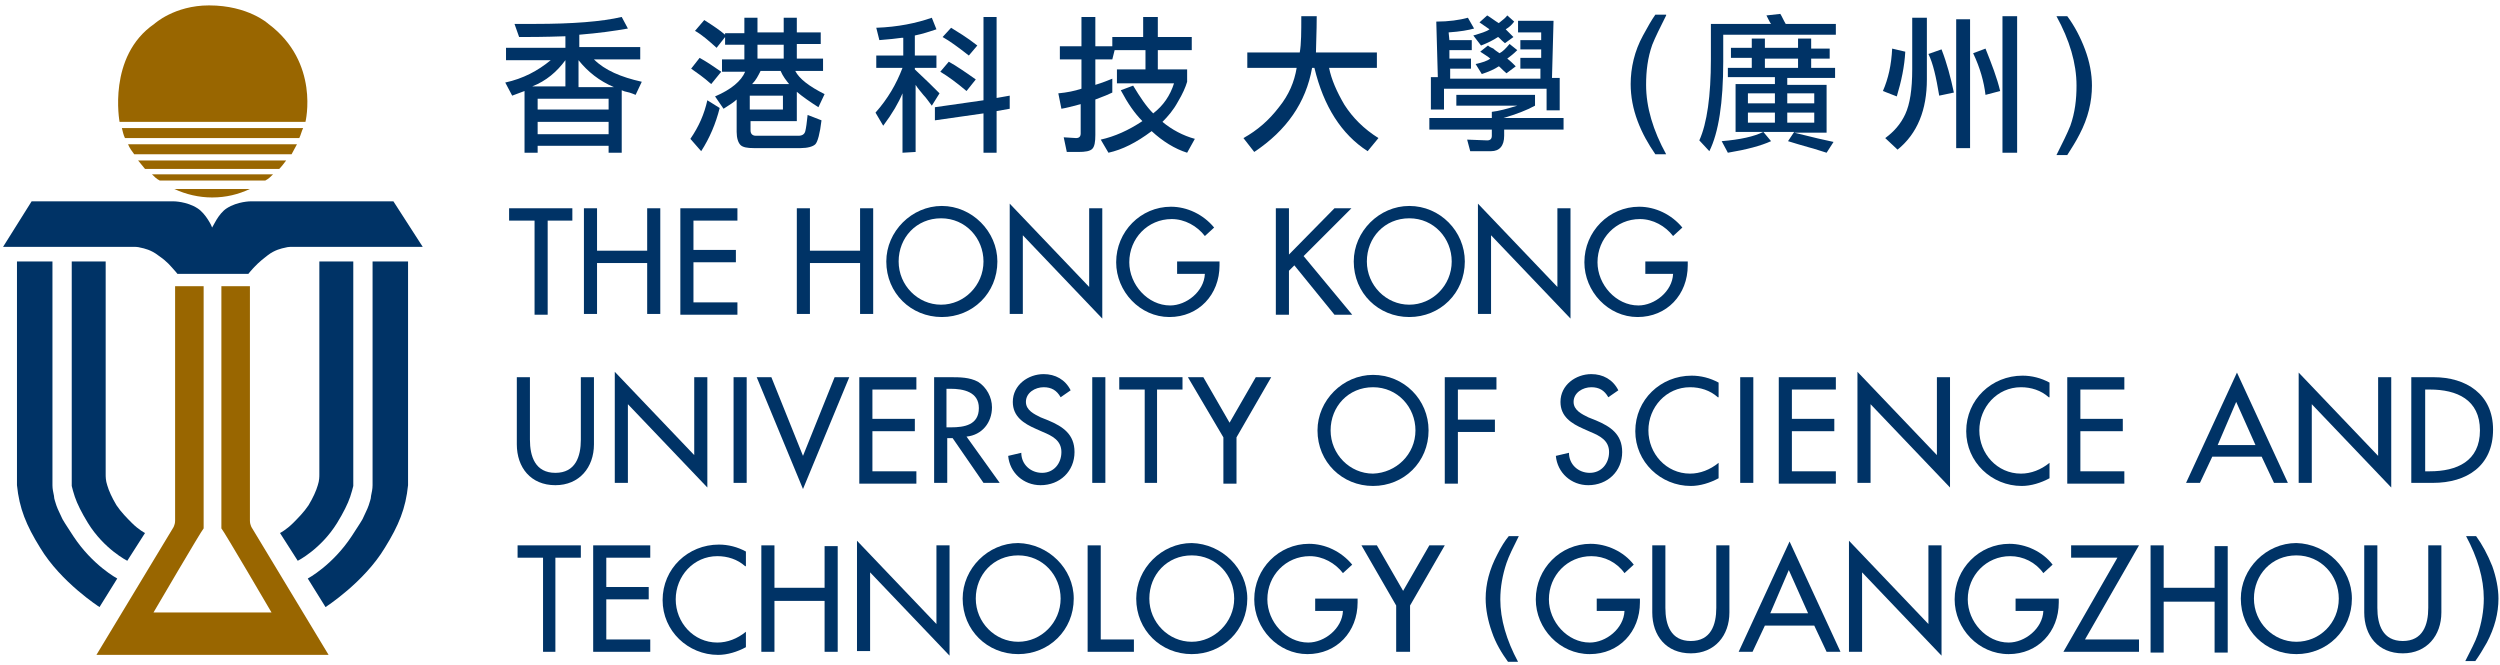
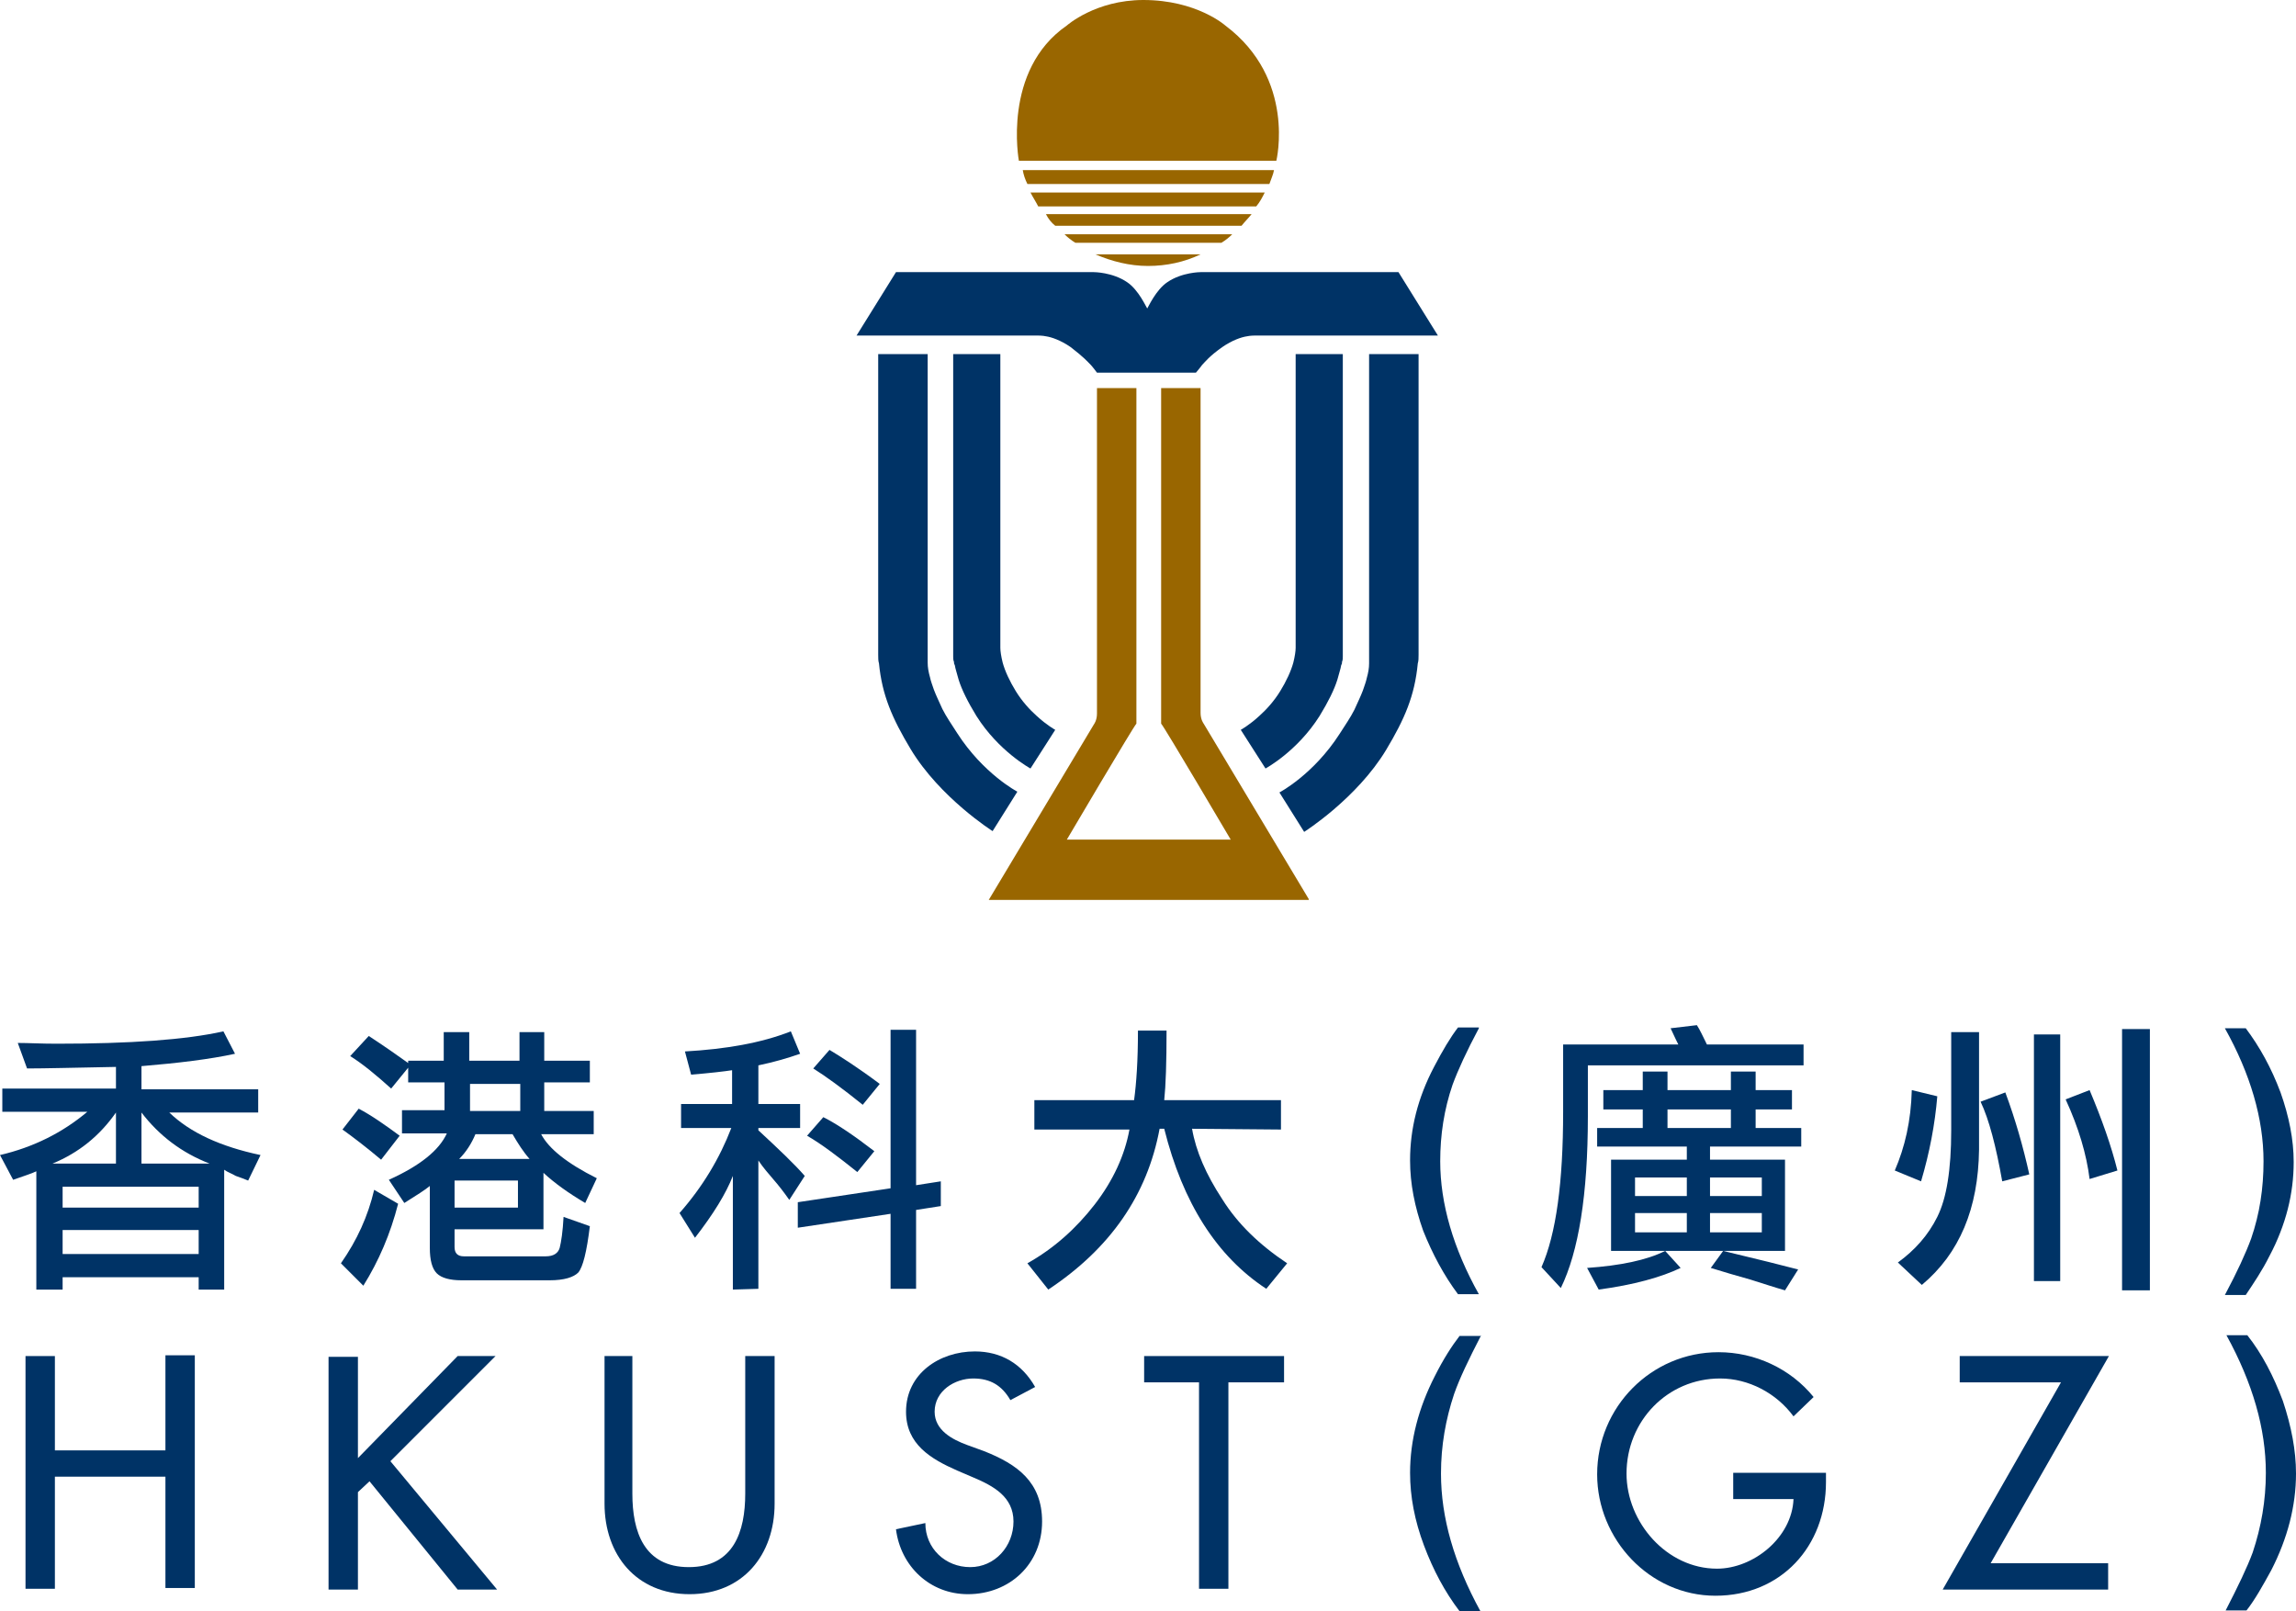
- <svg xmlns="http://www.w3.org/2000/svg" version="1.1" id="Layer_1" x="0px" y="0px" viewBox="0 0 324.1 86.1" style="enable-background:new 0 0 324.1 86.1;" xml:space="preserve">
+ <svg xmlns="http://www.w3.org/2000/svg" version="1.1" id="圖層_1" x="0px" y="0px" width="297px" height="208.3px" viewBox="0 0 297 208.3" style="enable-background:new 0 0 297 208.3;" xml:space="preserve">
  <style type="text/css">
	.st0{fill:#996600;}
	.st1{fill:#003366;}
</style>
  <g>
    <g>
      <g>
        <g>
-           <path class="st0" d="M42.6,84.9l-9.9-16.4c0,0-0.3-0.4-0.3-1l0-0.4v-0.8V37.1h-3.7v30.5v0.9c0.3,0.3,6.5,10.9,6.5,10.9H19.9      c0,0,6.2-10.6,6.5-10.9v-0.9V37.1h-3.7v29.2v0.8l0,0.4c0,0.6-0.3,1-0.3,1l-9.9,16.4H42.6z" />
+           <path class="st0" d="M169.3,116.3l-13.6-22.7c0,0-0.4-0.5-0.4-1.4l0-0.5v-1.2V50.2h-5.1v42.1v1.3c0.4,0.4,9,15,9,15h-21.2      c0,0,8.6-14.6,9-15v-1.3V50.2h-5.1v40.4v1.2l0,0.5c0,0.9-0.4,1.4-0.4,1.4l-13.6,22.7H169.3z" />
        </g>
        <g>
-           <path class="st0" d="M39.6,15.8c0,0,1.9-7.7-4.8-12.7c0,0-2.6-2.4-7.7-2.4c-4.5,0-7.1,2.4-7.1,2.4c-6.1,4.2-4.5,12.7-4.5,12.7      H39.6z" />
-           <path class="st0" d="M16.2,17.9h22.6c0.2-0.4,0.3-0.9,0.5-1.3H15.8C15.9,17,16,17.5,16.2,17.9z" />
-           <path class="st0" d="M38.5,18.7H16.6c0.2,0.5,0.5,0.9,0.8,1.3h20.4C38,19.6,38.3,19.1,38.5,18.7z" />
-           <path class="st0" d="M18.8,21.9h17.4c0.3-0.3,0.6-0.7,0.9-1.1H17.9C18.2,21.2,18.5,21.5,18.8,21.9z" />
-           <path class="st0" d="M20.7,23.4h13.7c0.4-0.2,0.7-0.5,1-0.8H19.7C20,22.9,20.3,23.2,20.7,23.4z" />
-           <path class="st0" d="M22.6,24.5c1.5,0.7,3.2,1.1,4.9,1.1c1.8,0,3.4-0.4,4.9-1.1H22.6z" />
+           <path class="st0" d="M165.1,20.8c0,0,2.6-10.6-6.6-17.5c0,0-3.7-3.3-10.6-3.3c-6.2,0-9.9,3.3-9.9,3.3      c-8.4,5.8-6.2,17.5-6.2,17.5H165.1z" />
+           <path class="st0" d="M132.9,23.8h31.3c0.2-0.6,0.5-1.2,0.6-1.8h-32.5C132.4,22.6,132.6,23.2,132.9,23.8z" />
+           <path class="st0" d="M163.6,24.9h-30.3c0.3,0.6,0.7,1.2,1,1.8h28.2C163,26.1,163.3,25.5,163.6,24.9z" />
+           <path class="st0" d="M136.5,29.2h24.1c0.4-0.5,0.9-1,1.3-1.5h-26.6C135.6,28.3,136,28.8,136.5,29.2z" />
+           <path class="st0" d="M139.1,31.4h18.9c0.5-0.3,1-0.7,1.4-1.1h-21.7C138.1,30.7,138.6,31.1,139.1,31.4z" />
+           <path class="st0" d="M141.7,32.9c2.1,0.9,4.4,1.5,6.8,1.5c2.4,0,4.7-0.5,6.8-1.5H141.7z" />
        </g>
-         <path class="st1" d="M51,26.1H32.5c0,0-1.7,0-3.1,0.9c-1.1,0.7-1.8,2.4-1.9,2.5h0c0-0.1-0.8-1.8-1.9-2.5     c-1.4-0.9-3.1-0.9-3.1-0.9H4.1l-3.7,5.9h17c0,0,0.5,0,0.8,0.1c0.5,0.1,1.4,0.3,2.3,1c1.3,0.9,1.6,1.4,1.9,1.7     c0.2,0.2,0.6,0.7,0.6,0.7h4.2h0.5l0,0H29h3.2c0,0,0.4-0.5,0.6-0.7c0.3-0.3,0.7-0.8,1.9-1.7c0.9-0.7,1.8-0.9,2.3-1     c0.3-0.1,0.8-0.1,0.8-0.1h17L51,26.1z" />
+         <path class="st1" d="M180.9,35.2h-25.6c0,0-2.4,0-4.3,1.3c-1.5,1-2.5,3.3-2.6,3.4h0c-0.1-0.1-1.1-2.4-2.6-3.4     c-1.9-1.3-4.3-1.3-4.3-1.3h-25.6l-5.1,8.2h23.4c0,0,0.7,0,1.1,0.1c0.7,0.1,1.9,0.5,3.2,1.4c1.7,1.3,2.2,1.9,2.6,2.3     c0.2,0.2,0.8,1,0.8,1h5.7h0.7l0,0h2h4.4c0,0,0.6-0.7,0.8-1c0.4-0.4,0.9-1.1,2.6-2.3c1.3-0.9,2.5-1.3,3.2-1.4     c0.4-0.1,1.1-0.1,1.1-0.1H186L180.9,35.2z" />
        <g>
          <g>
-             <path class="st1" d="M2.2,33.9v27.8c0,0,0,0.3,0,0.4c0,0.3,0,0.6,0,0.8c0.3,3,1.2,5.2,3,8.1c2.7,4.5,7.7,7.7,7.7,7.7l2.3-3.7       c0,0-3.2-1.7-5.7-5.5c-0.5-0.8-1-1.5-1.4-2.2c-0.3-0.7-0.6-1.2-0.8-1.8c-0.1-0.4-0.3-0.8-0.3-1.2c-0.1-0.5-0.2-0.9-0.2-1.4       c0-0.2,0-0.9,0-0.9v-0.1V33.9H2.2z" />
-             <path class="st1" d="M9.3,33.9V62c0,0,0,0.1,0,0.2c0,0.1,0,0.3,0,0.5c0,0.1,0,0.2,0,0.3c0.1,0.4,0.2,0.8,0.4,1.4       c0.3,0.9,0.9,2.1,1.7,3.4c2.1,3.4,5.1,4.9,5.1,4.9l2.3-3.6c0,0-0.8-0.4-1.7-1.3c-0.6-0.6-1.4-1.4-2-2.3c-0.6-1-1-1.9-1.2-2.6       c-0.2-0.6-0.2-1.1-0.2-1.4c0-0.3,0-0.4,0-0.4V33.9H9.3z" />
+             <path class="st1" d="M113.6,45.8v38.4c0,0,0,0.4,0,0.5c0,0.4,0,0.8,0.1,1.1c0.4,4.1,1.7,7.1,4.1,11.1       c3.8,6.3,10.6,10.6,10.6,10.6l3.2-5.1c0,0-4.4-2.3-7.8-7.6c-0.7-1.1-1.4-2.1-1.9-3.1c-0.4-0.9-0.8-1.7-1.1-2.5       c-0.2-0.6-0.4-1.1-0.5-1.6c-0.2-0.7-0.3-1.3-0.3-1.9c0-0.2,0-1.2,0-1.2v-0.2V45.8H113.6z" />
+             <path class="st1" d="M123.3,45.8v38.8c0,0,0,0.2,0,0.3c0,0.2,0,0.5,0.1,0.7c0,0.1,0,0.3,0.1,0.4c0.1,0.6,0.3,1.1,0.5,1.9       c0.4,1.3,1.2,2.9,2.3,4.7c2.9,4.6,7,6.8,7,6.8l3.2-5c0,0-1.1-0.6-2.4-1.8c-0.9-0.8-1.9-1.9-2.7-3.2c-0.8-1.3-1.4-2.6-1.7-3.7       c-0.2-0.8-0.3-1.5-0.3-1.9c0-0.4,0-0.6,0-0.6V45.8H123.3z" />
          </g>
          <g>
-             <path class="st1" d="M52.9,33.9v27.8c0,0,0,0.3,0,0.4c0,0.3,0,0.6,0,0.8c-0.3,3-1.2,5.2-3,8.1c-2.7,4.5-7.7,7.7-7.7,7.7       L39.9,75c0,0,3.2-1.7,5.7-5.5c0.5-0.8,1-1.5,1.4-2.2c0.3-0.7,0.6-1.2,0.8-1.8c0.1-0.4,0.3-0.8,0.3-1.2c0.1-0.5,0.2-0.9,0.2-1.4       c0-0.2,0-0.9,0-0.9v-0.1V33.9H52.9z" />
-             <path class="st1" d="M45.8,33.9V62c0,0,0,0.1,0,0.2c0,0.1,0,0.3,0,0.5c0,0.1,0,0.2,0,0.3c-0.1,0.4-0.2,0.8-0.4,1.4       c-0.3,0.9-0.9,2.1-1.7,3.4c-2.1,3.4-5.1,4.9-5.1,4.9l-2.3-3.6c0,0,0.8-0.4,1.7-1.3c0.6-0.6,1.4-1.4,2-2.3c0.6-1,1-1.9,1.2-2.6       c0.2-0.6,0.2-1.1,0.2-1.4c0-0.3,0-0.4,0-0.4V33.9H45.8z" />
+             <path class="st1" d="M183.5,45.8v38.4c0,0,0,0.4,0,0.5c0,0.4,0,0.8-0.1,1.1C183,90,181.7,93,179.3,97       c-3.8,6.3-10.6,10.6-10.6,10.6l-3.2-5.1c0,0,4.4-2.3,7.8-7.6c0.7-1.1,1.4-2.1,1.9-3.1c0.4-0.9,0.8-1.7,1.1-2.5       c0.2-0.6,0.4-1.1,0.5-1.6c0.2-0.7,0.3-1.3,0.3-1.9c0-0.2,0-1.2,0-1.2v-0.2V45.8H183.5z" />
+             <path class="st1" d="M173.7,45.8v38.8c0,0,0,0.2,0,0.3c0,0.2,0,0.5-0.1,0.7c0,0.1,0,0.3-0.1,0.4c-0.1,0.6-0.3,1.1-0.5,1.9       c-0.4,1.3-1.2,2.9-2.3,4.7c-2.9,4.6-7,6.8-7,6.8l-3.2-5c0,0,1.1-0.6,2.4-1.8c0.9-0.8,1.9-1.9,2.7-3.2c0.8-1.3,1.4-2.6,1.7-3.7       c0.2-0.8,0.3-1.5,0.3-1.9c0-0.4,0-0.6,0-0.6V45.8H173.7z" />
+           </g>
+         </g>
+       </g>
+       <g>
+         <g>
+           <g>
+             <g>
+               <path class="st1" d="M191.3,133c-1.6,3-2.7,5.4-3.4,7.3c-1.1,3.2-1.6,6.5-1.6,9.9c0,5.5,1.7,11.3,5,17.2h-2.7        c-1.8-2.4-3.3-5.2-4.5-8.2c-1.1-3.1-1.7-6.1-1.7-9.1c0-4.1,1-8.1,3.1-12.1c1.1-2.1,2.1-3.8,3.1-5.1H191.3z" />
+               <path class="st1" d="M205.4,137.8v6.6c0,10.1-1.2,17.5-3.5,22.2l-2.5-2.7c1.9-4.3,2.8-11,2.8-20.1v-8.7h14.9        c-0.1-0.2-0.5-1-1-2.1l3.4-0.4c0.4,0.6,0.8,1.5,1.3,2.5h12.5v2.7H205.4z M215.4,161.8l2,2.2c-2.5,1.2-6.1,2.2-10.6,2.8        l-1.5-2.8C209.6,163.7,213,163,215.4,161.8z M222.9,161.8h-14.5V150h9.8v-1.7h-11.6v-2.4H233v2.4h-11.8v1.7h9.7v11.8H222.9        c4.6,1.1,7.8,1.9,9.7,2.4l-1.7,2.7c-1.4-0.4-2.9-0.9-4.5-1.4c-1.8-0.5-3.5-1-5.1-1.5L222.9,161.8z M218.2,154.7v-2.4h-6.7v2.4        H218.2z M218.2,159.4v-2.5h-6.7v2.5H218.2z M227.9,154.7v-2.4h-6.7v2.4H227.9z M227.9,159.4v-2.5h-6.7v2.5H227.9z" />
+               <path class="st1" d="M250.6,141.8c-0.3,3.6-1,7.3-2.1,11l-3.4-1.4c1.3-3,2.1-6.4,2.2-10.4L250.6,141.8z M248.6,166.2l-3.1-2.9        c2.2-1.6,3.9-3.5,5.1-5.9c1.2-2.4,1.8-6.1,1.8-11.2v-12.7h3.6v15.2C255.9,156.3,253.5,162.1,248.6,166.2z M259,152.8        c-0.8-4.5-1.7-8-2.8-10.3l3.2-1.2c1.3,3.5,2.3,7,3.1,10.6L259,152.8z M263.1,133.8h3.4v31.9h-3.4V133.8z M270.3,152.5        c-0.4-3.2-1.4-6.6-3.1-10.3l3.1-1.2c1.6,3.8,2.8,7.2,3.6,10.4L270.3,152.5z M274.5,133.1h3.6v33.8h-3.6V133.1z" />
+               <path class="st1" d="M296.7,150.3c0,4.1-1,8.1-3.1,12.1c-1,2-2.1,3.6-3.1,5.1h-2.7c1.6-3,2.7-5.4,3.4-7.3        c1.1-3.2,1.6-6.5,1.6-10c0-5.5-1.7-11.3-5-17.2h2.7c1.8,2.4,3.3,5.1,4.5,8.3C296.1,144.4,296.7,147.4,296.7,150.3z" />
+               <path class="st1" d="M215.7,146.9v-3.4h8.2v3.4l3.2,0v-3.4h4.7v-2.5h-4.7v-2.4h-3.2v2.4h-8.2v-2.4h-3.2v2.4h-5.1v2.5h5.1v3.4        L215.7,146.9z" />
+             </g>
+           </g>
+           <g>
+             <path class="st1" d="M236.2,190.5v1.2c0,8.3-5.8,14.7-14.3,14.7s-15.3-7.3-15.3-15.7c0-8.7,7-15.8,15.7-15.8       c4.7,0,9.3,2.1,12.3,5.8l-2.6,2.5c-2.2-3-5.8-4.9-9.5-4.9c-6.8,0-12.1,5.5-12.1,12.3c0,6.3,5.2,12.3,11.7,12.3       c4.7,0,9.7-4,9.9-9h-7.8v-3.4H236.2z" />
+             <path class="st1" d="M272.7,202.2v3.4h-21.4l15.3-26.8h-13.1v-3.4h19.3l-15.3,26.8H272.7z" />
+             <path class="st1" d="M191.6,172.7c-1.6,3.1-2.8,5.6-3.5,7.6c-1.1,3.3-1.7,6.7-1.7,10.3c0,5.7,1.7,11.6,5.1,17.8h-2.7       c-1.9-2.5-3.4-5.3-4.6-8.5c-1.2-3.2-1.8-6.3-1.8-9.4c0-4.2,1.1-8.4,3.2-12.5c1.1-2.2,2.2-3.9,3.2-5.2H191.6z" />
+             <path class="st1" d="M297,190.6c0,4.2-1.1,8.4-3.2,12.5c-1.1,2-2.1,3.8-3.2,5.2h-2.7c1.6-3.1,2.8-5.6,3.5-7.5       c1.1-3.3,1.7-6.7,1.7-10.3c0-5.7-1.7-11.6-5.1-17.8h2.7c1.9,2.4,3.4,5.3,4.6,8.5C296.4,184.5,297,187.6,297,190.6z" />
          </g>
        </g>
      </g>
    </g>
    <g>
-       <g>
-         <path class="st1" d="M80.6,11.7v8.1h-1.7v-0.9h-9.2v0.9h-1.7v-8c-0.3,0.1-0.8,0.3-1.6,0.6l-0.9-1.7c2.3-0.5,4.2-1.5,5.9-2.9h-5.8     V6.2h7.7V4.7c-2.8,0.1-4.8,0.1-6,0.1l-0.6-1.7c0.7,0,1.6,0,2.6,0c5,0,8.7-0.3,11.3-0.9l0.8,1.5c-1.7,0.3-3.8,0.6-6.3,0.8v1.6h7.9     v1.6h-6c1.4,1.4,3.5,2.3,6.2,2.9l-0.8,1.7c-0.2-0.1-0.5-0.2-0.8-0.3C81.1,11.9,80.8,11.8,80.6,11.7z M69,11.2h4.3V7.8     C72.2,9.3,70.8,10.5,69,11.2z M78.9,12.8h-9.2v1.4h9.2V12.8z M69.7,17.4h9.2v-1.6h-9.2V17.4z M75,7.8v3.5h4.6     C77.7,10.5,76.2,9.3,75,7.8z" />
-         <path class="st1" d="M93.3,14c-0.5,2-1.3,3.9-2.4,5.6L89.5,18c1.1-1.6,1.8-3.2,2.2-5L93.3,14z M92.2,10.9c-1-0.9-1.9-1.5-2.6-2     l1.1-1.4c0.9,0.5,1.8,1.1,2.8,1.8L92.2,10.9z M94,4.3h2.5V2.3h1.7v1.9h3.4V2.3h1.7v1.9h3.1v1.5h-3.1v1.9h3.4v1.6h-3.6     c0.5,1,1.8,2,3.8,3l-0.8,1.7c-1.1-0.7-2.1-1.4-2.8-2v3.8h-6v1.2c0,0.4,0.2,0.7,0.7,0.7h5.5c0.5,0,0.8-0.2,0.9-0.6     c0.1-0.4,0.2-1.1,0.3-2.1l1.8,0.7c-0.2,1.7-0.5,2.8-0.8,3.1c-0.3,0.3-1,0.5-1.9,0.5h-6.1c-0.8,0-1.4-0.1-1.7-0.4     c-0.3-0.3-0.5-0.9-0.5-1.7v-4.2c-0.3,0.3-0.9,0.7-1.7,1.2l-1.1-1.6c2.1-0.9,3.4-2,3.9-3.2h-3V7.7h2.9V5.8H94v-1l-1.1,1.4     c-1-0.9-1.9-1.7-2.8-2.2l1.2-1.4c1.1,0.7,2,1.3,2.7,1.9V4.3z M97.2,12.4v1.8h4.3v-1.8H97.2z M98.6,9.2c-0.3,0.6-0.6,1.2-1.1,1.7     h4.8c-0.4-0.5-0.8-1-1.1-1.7H98.6z M98.2,5.8v1.8h3.4V5.8H98.2z" />
-         <path class="st1" d="M116.9,4.9c-0.7,0.1-1.6,0.2-2.9,0.3l-0.4-1.6c2.8-0.1,5.2-0.6,7.2-1.3l0.6,1.5c-0.9,0.3-1.8,0.6-2.8,0.8     v2.6h2.8v1.6h-2.8V9c1.4,1.3,2.4,2.3,3.2,3.1l-1,1.6c-0.4-0.5-0.7-1-1.1-1.4c-0.3-0.4-0.7-0.8-1-1.3v8.7l-1.7,0.1v-7.7     c-0.5,1.2-1.3,2.6-2.5,4.2l-1-1.7c1.6-1.8,2.7-3.7,3.5-5.8h-3.4V7.2h3.5V4.9z M121.2,15.6v-1.7l6.3-0.9V2.2h1.7v10.5l1.7-0.3v1.7     l-1.7,0.3v5.4h-1.7v-5.1L121.2,15.6z M125.3,11.8c-1.3-1.1-2.4-1.9-3.4-2.5L123,8c0.9,0.5,2.1,1.3,3.5,2.3L125.3,11.8z      M125.6,7.2c-1.4-1.1-2.5-1.9-3.4-2.4l1.1-1.2c0.8,0.5,2,1.2,3.4,2.3L125.6,7.2z" />
-         <path class="st1" d="M144.2,7.7H142V11c1-0.3,1.7-0.6,2.2-0.8V12c-0.4,0.2-1.1,0.5-2.2,0.9v4.6c0,0.9-0.1,1.5-0.4,1.8     c-0.3,0.3-0.9,0.4-1.8,0.4h-1.5l-0.4-1.9l1.6,0.1c0.4,0,0.6-0.2,0.6-0.6v-3.8c-1.1,0.3-1.9,0.5-2.5,0.6l-0.4-2     c1.1-0.1,2.1-0.3,3-0.6V7.7h-2.8V6h2.8V2.2h1.8V6h2.2V4.8h4V2.2h1.9v2.6h4.4v1.7h-4.4V9h3.8v1.6c-0.2,0.7-0.6,1.6-1.2,2.6     c-0.6,1.1-1.3,1.9-2,2.6c1.2,1,2.7,1.8,4.2,2.2l-1,1.8c-1.6-0.5-3.2-1.5-4.6-2.8c-2,1.5-3.8,2.4-5.6,2.8l-1-1.7     c1.8-0.4,3.6-1.2,5.4-2.4c-1-1-1.9-2.3-2.8-4l1.6-0.6c0.9,1.5,1.7,2.7,2.6,3.6c1.3-1,2.2-2.3,2.7-3.9h-7.4V9h3.7V6.5h-4     L144.2,7.7z" />
-         <path class="st1" d="M172.3,8.8c0.3,1.5,1,3.1,2,4.8c1.1,1.7,2.5,3.1,4.4,4.3l-1.4,1.7c-3.4-2.2-5.7-5.8-6.9-10.8h-0.3     c-0.8,4.5-3.3,8.1-7.5,10.9l-1.4-1.8c1.8-1,3.3-2.3,4.6-4c1.3-1.6,2-3.3,2.3-5.1h-6.4v-2h6.8c0.2-1.1,0.2-2.7,0.2-4.7h2     c0,2.1-0.1,3.7-0.1,4.7h7.9v2L172.3,8.8z" />
-         <path class="st1" d="M199,12.3v1.4c-1.1,0.6-2.4,1.1-4.1,1.6h7.8v1.5H195v0.8c0,1.3-0.6,2-1.7,2h-2.7l-0.4-1.5l2.6,0.1     c0.4,0,0.6-0.2,0.6-0.6v-0.8h-8.1v-1.5h8.1v-0.8c0.9-0.1,2-0.4,3.3-0.8h-7.9v-1.4H199z M200.7,11.5h-13.5v2.7h-1.7V10h0.9     l-0.2-7.2c1.6,0,3-0.2,4.1-0.5l0.8,1.4c-0.7,0.2-1.8,0.4-3.3,0.5l0.1,1h2.9v1.3h-2.9l0,1.1h2.8v1.3H188l0,1.3h11.7l0-1.3h-2.6     V7.5h2.7l0-1.1h-2.7V5.2h2.7l0-1h-3V2.7h4.6l-0.2,7.4h1v4.2h-1.7V11.5z M194.2,4.8c-0.6,0.4-1.4,0.8-2.2,1.1l-1-1.3     c1-0.3,1.7-0.5,2.1-0.8c-0.3-0.2-0.7-0.5-1.3-0.9l1-0.9c0.5,0.3,1,0.7,1.5,1c0.5-0.4,0.9-0.7,1.1-1l0.9,0.8     c-0.3,0.4-0.6,0.7-1.1,1c0.2,0.2,0.6,0.6,1,1l-1.1,0.8C194.6,5.2,194.3,4.8,194.2,4.8z M194.3,8.6c-0.6,0.4-1.3,0.7-2.2,1     l-0.8-1.3c0.9-0.2,1.5-0.4,1.9-0.7c-0.2-0.2-0.7-0.5-1.3-0.9l1-0.8c0.2,0.2,0.5,0.3,0.7,0.4c0.2,0.2,0.5,0.4,0.8,0.6     c0.4-0.2,0.8-0.6,1.3-1.2l1,0.8c-0.5,0.5-0.9,0.8-1.3,1.1c0.4,0.3,0.7,0.6,1.1,1l-1.2,0.9C194.7,9,194.4,8.6,194.3,8.6z" />
-       </g>
-       <g>
-         <path class="st1" d="M72.1,84.5h-1.7V72.3h-3.3v-1.6h8.2v1.6h-3.3V84.5z" />
-         <path class="st1" d="M76.9,70.7h7.4v1.6h-5.7v3.8h5.5v1.6h-5.5v5.2h5.7v1.6h-7.4V70.7z" />
-         <path class="st1" d="M96.6,73.4c-1-0.9-2.3-1.3-3.6-1.3c-3.1,0-5.4,2.6-5.4,5.6c0,3,2.3,5.6,5.4,5.6c1.3,0,2.6-0.5,3.7-1.4v2     c-1.1,0.6-2.4,1-3.6,1c-3.9,0-7.2-3.1-7.2-7.1c0-4.1,3.3-7.2,7.3-7.2c1.2,0,2.4,0.3,3.5,0.9V73.4z" />
-         <path class="st1" d="M106.9,76.3v-5.5h1.7v13.7h-1.7v-6.6h-6.5v6.6h-1.7V70.7h1.7v5.5H106.9z" />
-         <path class="st1" d="M111.1,70.1l10.3,10.8V70.7h1.7v14.3l-10.3-10.8v10.2h-1.7V70.1z" />
-         <path class="st1" d="M139.2,77.6c0,4.1-3.2,7.2-7.2,7.2c-4,0-7.2-3.1-7.2-7.2c0-3.9,3.3-7.2,7.2-7.2     C135.9,70.5,139.2,73.7,139.2,77.6z M137.5,77.6c0-3-2.3-5.6-5.5-5.6c-3.2,0-5.5,2.5-5.5,5.6c0,3.1,2.5,5.6,5.5,5.6     C135,83.2,137.5,80.7,137.5,77.6z" />
-         <path class="st1" d="M142.8,82.9h4.2v1.6H141V70.7h1.7V82.9z" />
-         <path class="st1" d="M161.7,77.6c0,4.1-3.2,7.2-7.2,7.2c-4,0-7.2-3.1-7.2-7.2c0-3.9,3.3-7.2,7.2-7.2     C158.4,70.5,161.7,73.7,161.7,77.6z M160,77.6c0-3-2.3-5.6-5.5-5.6c-3.2,0-5.5,2.5-5.5,5.6c0,3.1,2.5,5.6,5.5,5.6     C157.4,83.2,160,80.7,160,77.6z" />
-         <path class="st1" d="M176,77.6v0.5c0,3.8-2.7,6.7-6.5,6.7c-3.8,0-6.9-3.3-6.9-7.1c0-4,3.2-7.2,7.1-7.2c2.1,0,4.2,1,5.6,2.7     l-1.2,1.1c-1-1.3-2.6-2.2-4.3-2.2c-3.1,0-5.5,2.5-5.5,5.6c0,2.9,2.4,5.6,5.3,5.6c2.1,0,4.4-1.8,4.5-4.1h-3.6v-1.6H176z" />
-         <path class="st1" d="M176.5,70.7h2l3.4,5.9l3.4-5.9h2l-4.5,7.8v6H181v-6L176.5,70.7z" />
-       </g>
-       <g>
-         <path class="st1" d="M71,40.8h-1.7V28.6H66V27h8.2v1.6H71V40.8z" />
-         <path class="st1" d="M83.9,32.6V27h1.7v13.7h-1.7v-6.6h-6.5v6.6h-1.7V27h1.7v5.5H83.9z" />
-         <path class="st1" d="M88.2,27h7.4v1.6h-5.7v3.8h5.5V34h-5.5v5.2h5.7v1.6h-7.4V27z" />
-         <path class="st1" d="M111.5,32.6V27h1.7v13.7h-1.7v-6.6h-6.5v6.6h-1.7V27h1.7v5.5H111.5z" />
-         <path class="st1" d="M129.3,33.9c0,4.1-3.2,7.2-7.2,7.2c-4,0-7.2-3.1-7.2-7.2c0-3.9,3.3-7.2,7.2-7.2     C126,26.7,129.3,30,129.3,33.9z M127.5,33.9c0-3-2.3-5.6-5.5-5.6c-3.2,0-5.5,2.5-5.5,5.6c0,3.1,2.5,5.6,5.5,5.6     C125,39.5,127.5,37,127.5,33.9z" />
-         <path class="st1" d="M130.9,26.4l10.3,10.8V27h1.7v14.3l-10.3-10.8v10.2h-1.7V26.4z" />
-         <path class="st1" d="M158.1,33.9v0.5c0,3.8-2.7,6.7-6.5,6.7c-3.8,0-6.9-3.3-6.9-7.1c0-4,3.2-7.2,7.1-7.2c2.1,0,4.2,1,5.6,2.7     l-1.2,1.1c-1-1.3-2.6-2.2-4.3-2.2c-3.1,0-5.5,2.5-5.5,5.6c0,2.9,2.4,5.6,5.3,5.6c2.1,0,4.4-1.8,4.5-4.1h-3.6v-1.6H158.1z" />
-         <path class="st1" d="M173,27h2.2l-6.2,6.2l6.3,7.6H173l-5.2-6.4l-0.7,0.7v5.7h-1.7V27h1.7v6L173,27z" />
-         <path class="st1" d="M189.9,33.9c0,4.1-3.2,7.2-7.2,7.2c-4,0-7.2-3.1-7.2-7.2c0-3.9,3.3-7.2,7.2-7.2     C186.7,26.7,189.9,30,189.9,33.9z M188.2,33.9c0-3-2.3-5.6-5.5-5.6c-3.2,0-5.5,2.5-5.5,5.6c0,3.1,2.5,5.6,5.5,5.6     C185.7,39.5,188.2,37,188.2,33.9z" />
-         <path class="st1" d="M191.6,26.4l10.3,10.8V27h1.7v14.3l-10.3-10.8v10.2h-1.7V26.4z" />
-         <path class="st1" d="M218.8,33.9v0.5c0,3.8-2.7,6.7-6.5,6.7c-3.8,0-6.9-3.3-6.9-7.1c0-4,3.2-7.2,7.1-7.2c2.1,0,4.2,1,5.6,2.7     l-1.2,1.1c-1-1.3-2.6-2.2-4.3-2.2c-3.1,0-5.5,2.5-5.5,5.6c0,2.9,2.4,5.6,5.3,5.6c2.1,0,4.4-1.8,4.5-4.1h-3.6v-1.6H218.8z" />
-       </g>
-       <g>
-         <g>
-           <path class="st1" d="M212.6,77.6v0.5c0,3.8-2.7,6.7-6.5,6.7c-3.9,0-7-3.3-7-7.1c0-4,3.2-7.2,7.1-7.2c2.1,0,4.3,1,5.6,2.7      l-1.2,1.1c-1-1.4-2.6-2.2-4.3-2.2c-3.1,0-5.5,2.5-5.5,5.6c0,2.9,2.4,5.6,5.3,5.6c2.1,0,4.4-1.8,4.5-4.1h-3.6v-1.6H212.6z" />
-           <path class="st1" d="M215.9,70.7v8.1c0,2.2,0.7,4.3,3.3,4.3c2.6,0,3.3-2.1,3.3-4.3v-8.1h1.7v8.7c0,3-1.9,5.3-5,5.3      c-3.2,0-5-2.3-5-5.3v-8.7H215.9z" />
-           <path class="st1" d="M228.8,81.1l-1.6,3.4h-1.8l6.6-14.3l6.6,14.3h-1.8l-1.6-3.4H228.8z M231.9,73.9l-2.4,5.6h4.9L231.9,73.9z" />
-           <path class="st1" d="M239.7,70.1L250,80.9V70.7h1.7v14.3l-10.3-10.8v10.3h-1.7V70.1z" />
-           <path class="st1" d="M266.9,77.6v0.5c0,3.8-2.7,6.7-6.5,6.7c-3.9,0-7-3.3-7-7.1c0-4,3.2-7.2,7.1-7.2c2.1,0,4.3,1,5.6,2.7      l-1.2,1.1c-1-1.4-2.6-2.2-4.3-2.2c-3.1,0-5.5,2.5-5.5,5.6c0,2.9,2.4,5.6,5.3,5.6c2.1,0,4.4-1.8,4.5-4.1h-3.6v-1.6H266.9z" />
-           <path class="st1" d="M277.3,82.9v1.6h-9.8l7-12.2h-6v-1.6h8.8l-7,12.2H277.3z" />
-           <path class="st1" d="M287.1,76.3v-5.5h1.7v13.8h-1.7v-6.6h-6.6v6.6h-1.7V70.7h1.7v5.5H287.1z" />
-           <path class="st1" d="M304.9,77.6c0,4.1-3.2,7.2-7.2,7.2c-4,0-7.2-3.1-7.2-7.2c0-3.9,3.3-7.2,7.2-7.2      C301.6,70.5,304.9,73.7,304.9,77.6z M303.2,77.6c0-3-2.3-5.6-5.5-5.6c-3.2,0-5.5,2.5-5.5,5.6c0,3.1,2.5,5.6,5.5,5.6      C300.7,83.2,303.2,80.8,303.2,77.6z" />
-           <path class="st1" d="M308.2,70.7v8.1c0,2.2,0.7,4.3,3.3,4.3c2.6,0,3.3-2.1,3.3-4.3v-8.1h1.7v8.7c0,3-1.9,5.3-5,5.3      c-3.2,0-5-2.3-5-5.3v-8.7H308.2z" />
-         </g>
-       </g>
-       <path class="st1" d="M216,2c-0.8,1.6-1.4,2.8-1.8,3.8c-0.6,1.7-0.8,3.4-0.8,5.2c0,2.9,0.9,5.9,2.6,9h-1.4    c-0.9-1.3-1.7-2.7-2.3-4.3c-0.6-1.6-0.9-3.2-0.9-4.8c0-2.1,0.5-4.3,1.6-6.3c0.6-1.1,1.1-2,1.6-2.7H216z" />
-       <path class="st1" d="M223.4,4.5V8c0,5.3-0.6,9.2-1.8,11.6l-1.3-1.4c1-2.2,1.5-5.8,1.5-10.5V3.1h7.8C229.5,3,229.3,2.6,229,2    l1.8-0.2c0.2,0.3,0.4,0.8,0.7,1.3h6.5v1.4H223.4z M228.6,17.1l1,1.2c-1.3,0.6-3.2,1.1-5.6,1.5l-0.8-1.5    C225.6,18.1,227.4,17.7,228.6,17.1z M232.6,17.1H225v-6.2h5.1v-0.9H224V8.8h13.9v1.3h-6.2v0.9h5.1v6.2H232.6    c2.4,0.6,4.1,1,5.1,1.2l-0.9,1.4c-0.7-0.2-1.5-0.5-2.3-0.7c-1-0.3-1.8-0.5-2.7-0.8L232.6,17.1z M230.1,13.4v-1.3h-3.5v1.3H230.1z     M230.1,15.9v-1.3h-3.5v1.3H230.1z M235.2,13.4v-1.3h-3.5v1.3H235.2z M235.2,15.9v-1.3h-3.5v1.3H235.2z" />
-       <path class="st1" d="M247,6.7c-0.1,1.9-0.5,3.8-1.1,5.8l-1.8-0.7c0.7-1.6,1.1-3.4,1.2-5.5L247,6.7z M246,19.4l-1.6-1.5    c1.1-0.8,2-1.8,2.6-3.1c0.6-1.3,0.9-3.2,0.9-5.8V2.3h1.9v8C249.8,14.2,248.6,17.3,246,19.4z M251.4,12.4C251,10,250.6,8.2,250,7    l1.7-0.6c0.7,1.8,1.2,3.7,1.6,5.6L251.4,12.4z M253.6,2.5h1.8v16.7h-1.8V2.5z M257.4,12.3c-0.2-1.7-0.7-3.5-1.6-5.4l1.6-0.6    c0.8,2,1.5,3.8,1.9,5.5L257.4,12.3z M259.6,2.1h1.9v17.7h-1.9V2.1z" />
-       <path class="st1" d="M271.2,11.1c0,2.1-0.5,4.2-1.6,6.3c-0.5,1-1.1,1.9-1.6,2.7h-1.4c0.8-1.6,1.4-2.8,1.8-3.8    c0.6-1.7,0.8-3.4,0.8-5.2c0-2.9-0.9-5.9-2.6-9h1.4c0.9,1.2,1.7,2.7,2.3,4.3C270.9,8,271.2,9.6,271.2,11.1z" />
-       <path class="st1" d="M196.9,69.5c-0.7,1.4-1.3,2.6-1.6,3.5c-0.5,1.5-0.8,3.1-0.8,4.7c0,2.6,0.8,5.3,2.3,8.1h-1.3    c-0.8-1.1-1.6-2.4-2.1-3.9c-0.5-1.4-0.8-2.9-0.8-4.3c0-1.9,0.5-3.8,1.5-5.7c0.5-1,1-1.8,1.5-2.4H196.9z" />
-       <path class="st1" d="M323.9,77.6c0,1.9-0.5,3.8-1.5,5.7c-0.5,0.9-1,1.7-1.5,2.4h-1.3c0.7-1.4,1.3-2.5,1.6-3.4    c0.5-1.5,0.8-3.1,0.8-4.7c0-2.6-0.8-5.3-2.3-8.1h1.3c0.8,1.1,1.5,2.4,2.1,3.9C323.6,74.8,323.9,76.3,323.9,77.6z" />
-       <path class="st1" d="M228.8,9.3V7.6h4.3v1.8l1.7,0V7.6h2.4V6.3h-2.4V5h-1.7v1.2h-4.3V5h-1.7v1.2h-2.7v1.3h2.7v1.8L228.8,9.3z" />
-       <g>
-         <path class="st1" d="M68.7,48.9V57c0,2.2,0.7,4.3,3.3,4.3c2.6,0,3.3-2.1,3.3-4.3v-8.1h1.7v8.7c0,3-1.9,5.3-5,5.3     c-3.2,0-5-2.3-5-5.3v-8.7H68.7z" />
-         <path class="st1" d="M79.7,48.2L90,59V48.9h1.7v14.3L81.4,52.4v10.2h-1.7V48.2z" />
-         <path class="st1" d="M96.8,62.6h-1.7V48.9h1.7V62.6z" />
-         <path class="st1" d="M104.1,59.1l4.1-10.2h1.9l-6,14.5l-6-14.5h1.9L104.1,59.1z" />
-         <path class="st1" d="M111.4,48.9h7.4v1.6h-5.7v3.8h5.5v1.6h-5.5v5.2h5.7v1.6h-7.4V48.9z" />
-         <path class="st1" d="M129.6,62.6h-2.1l-4-5.8h-0.7v5.8h-1.7V48.9h2.1c1.2,0,2.5,0,3.6,0.6c1.1,0.7,1.8,2,1.8,3.3     c0,2-1.3,3.6-3.3,3.8L129.6,62.6z M122.8,55.4h0.5c1.7,0,3.6-0.3,3.6-2.5c0-2.1-2-2.5-3.7-2.5h-0.5V55.4z" />
-         <path class="st1" d="M137.5,51.5c-0.5-0.9-1.2-1.3-2.2-1.3c-1.1,0-2.3,0.7-2.3,1.9c0,1.1,1.1,1.6,1.9,2l1,0.4     c1.9,0.8,3.4,1.8,3.4,4.1c0,2.5-1.9,4.3-4.4,4.3c-2.2,0-4-1.6-4.2-3.8l1.7-0.4c0,1.5,1.2,2.6,2.7,2.6c1.5,0,2.5-1.2,2.5-2.7     c0-1.5-1.2-2.1-2.4-2.6l-0.9-0.4c-1.6-0.7-3-1.6-3-3.5c0-2.2,2-3.6,4-3.6c1.5,0,2.8,0.7,3.5,2.1L137.5,51.5z" />
-         <path class="st1" d="M143.3,62.6h-1.7V48.9h1.7V62.6z" />
-         <path class="st1" d="M150.1,62.6h-1.7V50.5h-3.3v-1.6h8.2v1.6h-3.3V62.6z" />
-         <path class="st1" d="M154,48.9h2l3.4,5.9l3.4-5.9h2l-4.5,7.8v6h-1.7v-6L154,48.9z" />
-         <path class="st1" d="M185.2,55.8c0,4.1-3.2,7.2-7.2,7.2c-4,0-7.2-3.1-7.2-7.2c0-3.9,3.3-7.2,7.2-7.2     C182,48.6,185.2,51.8,185.2,55.8z M183.5,55.8c0-3-2.3-5.6-5.5-5.6c-3.2,0-5.5,2.5-5.5,5.6c0,3.1,2.5,5.6,5.5,5.6     C181,61.3,183.5,58.9,183.5,55.8z" />
-         <path class="st1" d="M189,50.5v3.9h4.8v1.6H189v6.7h-1.7V48.9h6.7v1.6H189z" />
-         <path class="st1" d="M208.5,51.5c-0.5-0.9-1.2-1.3-2.2-1.3c-1.1,0-2.3,0.7-2.3,1.9c0,1.1,1.1,1.6,1.9,2l1,0.4     c1.9,0.8,3.4,1.8,3.4,4.1c0,2.5-1.9,4.3-4.4,4.3c-2.2,0-4-1.6-4.2-3.8l1.7-0.4c0,1.5,1.2,2.6,2.7,2.6c1.5,0,2.5-1.2,2.5-2.7     c0-1.5-1.2-2.1-2.4-2.6l-0.9-0.4c-1.6-0.7-3-1.6-3-3.5c0-2.2,2-3.6,4-3.6c1.5,0,2.8,0.7,3.5,2.1L208.5,51.5z" />
-         <path class="st1" d="M222.7,51.5c-1-0.9-2.3-1.3-3.6-1.3c-3.1,0-5.4,2.6-5.4,5.6c0,3,2.3,5.6,5.4,5.6c1.3,0,2.6-0.5,3.7-1.4v2     c-1.1,0.6-2.4,1-3.6,1c-3.9,0-7.2-3.1-7.2-7.1c0-4.1,3.3-7.2,7.3-7.2c1.2,0,2.4,0.3,3.5,0.9V51.5z" />
-         <path class="st1" d="M227.3,62.6h-1.7V48.9h1.7V62.6z" />
-         <path class="st1" d="M230.6,48.9h7.4v1.6h-5.7v3.8h5.5v1.6h-5.5v5.2h5.7v1.6h-7.4V48.9z" />
-         <path class="st1" d="M240.8,48.2L251.1,59V48.9h1.7v14.3l-10.3-10.8v10.2h-1.7V48.2z" />
-         <path class="st1" d="M265.6,51.5c-1-0.9-2.3-1.3-3.6-1.3c-3.1,0-5.4,2.6-5.4,5.6c0,3,2.3,5.6,5.4,5.6c1.3,0,2.6-0.5,3.7-1.4v2     c-1.1,0.6-2.4,1-3.6,1c-3.9,0-7.2-3.1-7.2-7.1c0-4.1,3.3-7.2,7.3-7.2c1.2,0,2.4,0.3,3.5,0.9V51.5z" />
-         <path class="st1" d="M268,48.9h7.4v1.6h-5.7v3.8h5.5v1.6h-5.5v5.2h5.7v1.6H268V48.9z" />
-       </g>
-       <path class="st1" d="M286.8,59.2l-1.6,3.4h-1.8l6.6-14.3l6.6,14.3h-1.8l-1.6-3.4H286.8z M289.9,52.1l-2.4,5.6h4.9L289.9,52.1z" />
-       <path class="st1" d="M298,48.3l10.3,10.8V48.9h1.7v14.3l-10.3-10.8v10.2H298V48.3z" />
-       <path class="st1" d="M312.7,48.9h2.8c4.2,0,7.7,2.2,7.7,6.8c0,4.7-3.4,6.9-7.8,6.9h-2.8V48.9z M314.4,61.1h0.6    c3.5,0,6.5-1.3,6.5-5.3c0-4-3-5.3-6.5-5.3h-0.6V61.1z" />
+       <path class="st1" d="M29,151.3v15.5h-3.3v-1.6H8.1v1.6H4.7v-15.3c-0.6,0.3-1.6,0.6-3,1.1L0,149.4c4.3-1,8.1-2.9,11.3-5.6h-11v-3    H15V138c-5.4,0.1-9.2,0.2-11.5,0.2l-1.2-3.3c1.4,0,3,0.1,5,0.1c9.5,0,16.7-0.5,21.6-1.6l1.5,2.9c-3.2,0.7-7.3,1.2-12.1,1.6v3h15.1    v3H21.9c2.7,2.6,6.6,4.4,11.8,5.5l-1.6,3.3c-0.5-0.2-1-0.4-1.6-0.6C30,151.8,29.4,151.6,29,151.3z M6.8,150.5H15v-6.6    C12.9,146.9,10.2,149.1,6.8,150.5z M25.6,153.5H8.1v2.7h17.6V153.5z M8.1,162.2h17.6v-3.1H8.1V162.2z M18.3,143.9v6.6h8.8    C23.5,149.1,20.6,146.9,18.3,143.9z" />
+       <path class="st1" d="M51.5,155.7c-1,3.9-2.5,7.4-4.5,10.6l-2.9-2.9c2.1-3,3.5-6.1,4.3-9.5L51.5,155.7z M49.3,150    c-1.9-1.6-3.6-2.9-5-3.9l2.1-2.7c1.7,0.9,3.4,2.1,5.3,3.5L49.3,150z M52.7,137.2h4.7v-3.7h3.3v3.7h6.5v-3.7h3.2v3.7h5.9v2.8h-5.9    v3.7h6.4v3h-6.8c1,1.9,3.4,3.8,7.2,5.7l-1.5,3.2c-2.2-1.3-4-2.6-5.4-3.9v7.3H58.8v2.3c0,0.8,0.4,1.2,1.2,1.2h10.6    c1,0,1.6-0.4,1.8-1.1c0.2-0.8,0.4-2.1,0.5-4l3.4,1.2c-0.4,3.3-0.9,5.3-1.5,6c-0.6,0.6-1.8,1-3.7,1H59.7c-1.5,0-2.6-0.3-3.2-0.9    c-0.6-0.6-0.9-1.7-0.9-3.3v-8c-0.6,0.5-1.7,1.2-3.3,2.2l-2-3c4-1.8,6.5-3.8,7.5-6H52v-3h5.5v-3.6h-4.7v-1.9l-2.2,2.7    c-2-1.8-3.7-3.2-5.3-4.2l2.4-2.6c2,1.3,3.7,2.5,5.1,3.5V137.2z M58.8,152.7v3.5H67v-3.5H58.8z M61.5,146.7    c-0.5,1.2-1.2,2.3-2.1,3.2h9.1c-0.8-0.9-1.5-2-2.2-3.2H61.5z M60.8,140.2v3.5h6.5v-3.5H60.8z" />
+       <path class="st1" d="M94.9,138.4c-1.3,0.2-3.1,0.4-5.5,0.6l-0.8-3c5.3-0.3,9.9-1.1,13.7-2.6l1.2,2.9c-1.7,0.6-3.5,1.1-5.4,1.5v5    h5.4v3.1h-5.4v0.3c2.7,2.5,4.7,4.4,6,5.9l-2,3.1c-0.7-1-1.4-1.9-2.1-2.7c-0.6-0.7-1.3-1.5-1.9-2.4v16.6l-3.3,0.1v-14.7    c-0.9,2.3-2.5,4.9-4.9,8l-2-3.2c3-3.4,5.2-7.1,6.7-11h-6.5v-3.1h6.6V138.4z M103.2,158.8v-3.3l12-1.8v-20.5h3.3v20.1l3.2-0.5v3.2    l-3.2,0.5v10.2h-3.3V157L103.2,158.8z M110.9,151.6c-2.5-2-4.6-3.6-6.5-4.7l2.1-2.4c1.8,0.9,4,2.4,6.6,4.4L110.9,151.6z     M111.6,142.9c-2.6-2.1-4.8-3.7-6.4-4.7l2.1-2.4c1.5,0.9,3.7,2.3,6.5,4.4L111.6,142.9z" />
+       <path class="st1" d="M154.2,146c0.5,2.9,1.8,5.9,3.9,9.1c2,3.2,4.8,5.9,8.4,8.3l-2.7,3.3c-6.4-4.2-10.8-11.1-13.2-20.7h-0.6    c-1.6,8.6-6.4,15.5-14.4,20.8l-2.7-3.4c3.4-1.9,6.3-4.5,8.7-7.6c2.4-3.1,3.9-6.4,4.5-9.7h-12.3v-3.8h12.9c0.3-2.2,0.5-5.1,0.5-9    h3.7c0,4.1-0.1,7.1-0.3,9h15.1v3.8L154.2,146z" />
+     </g>
+     <g>
+       <path class="st1" d="M21.4,187.5v-12.2h3.8v30.1h-3.8V191H7.1v14.5H3.3v-30.1h3.8v12.2H21.4z" />
+       <path class="st1" d="M59.2,175.4h4.9l-13.6,13.6l13.8,16.6h-5.1l-11.4-14l-1.5,1.4v12.6h-3.8v-30.1h3.8v13.1L59.2,175.4z" />
+       <path class="st1" d="M81.8,175.4v17.8c0,4.9,1.5,9.5,7.3,9.5c5.8,0,7.3-4.6,7.3-9.5v-17.8h3.8v19.1c0,6.6-4.1,11.7-11,11.7    c-6.9,0-11-5.1-11-11.7v-19.1H81.8z" />
+       <path class="st1" d="M130.7,181.1c-1.1-1.9-2.6-2.8-4.8-2.8c-2.4,0-5,1.6-5,4.3c0,2.4,2.3,3.6,4.2,4.3l2.2,0.8    c4.3,1.7,7.5,4,7.5,9.1c0,5.5-4.2,9.4-9.6,9.4c-4.9,0-8.7-3.6-9.3-8.4l3.8-0.8c0,3.3,2.6,5.7,5.8,5.7c3.2,0,5.6-2.7,5.6-5.9    c0-3.2-2.6-4.6-5.2-5.7l-2.1-0.9c-3.4-1.5-6.6-3.4-6.6-7.6c0-4.9,4.3-7.8,8.9-7.8c3.4,0,6.1,1.6,7.8,4.6L130.7,181.1z" />
+       <path class="st1" d="M158.9,205.5h-3.8v-26.7H148v-3.4h18.1v3.4h-7.2V205.5z" />
    </g>
  </g>
</svg>
